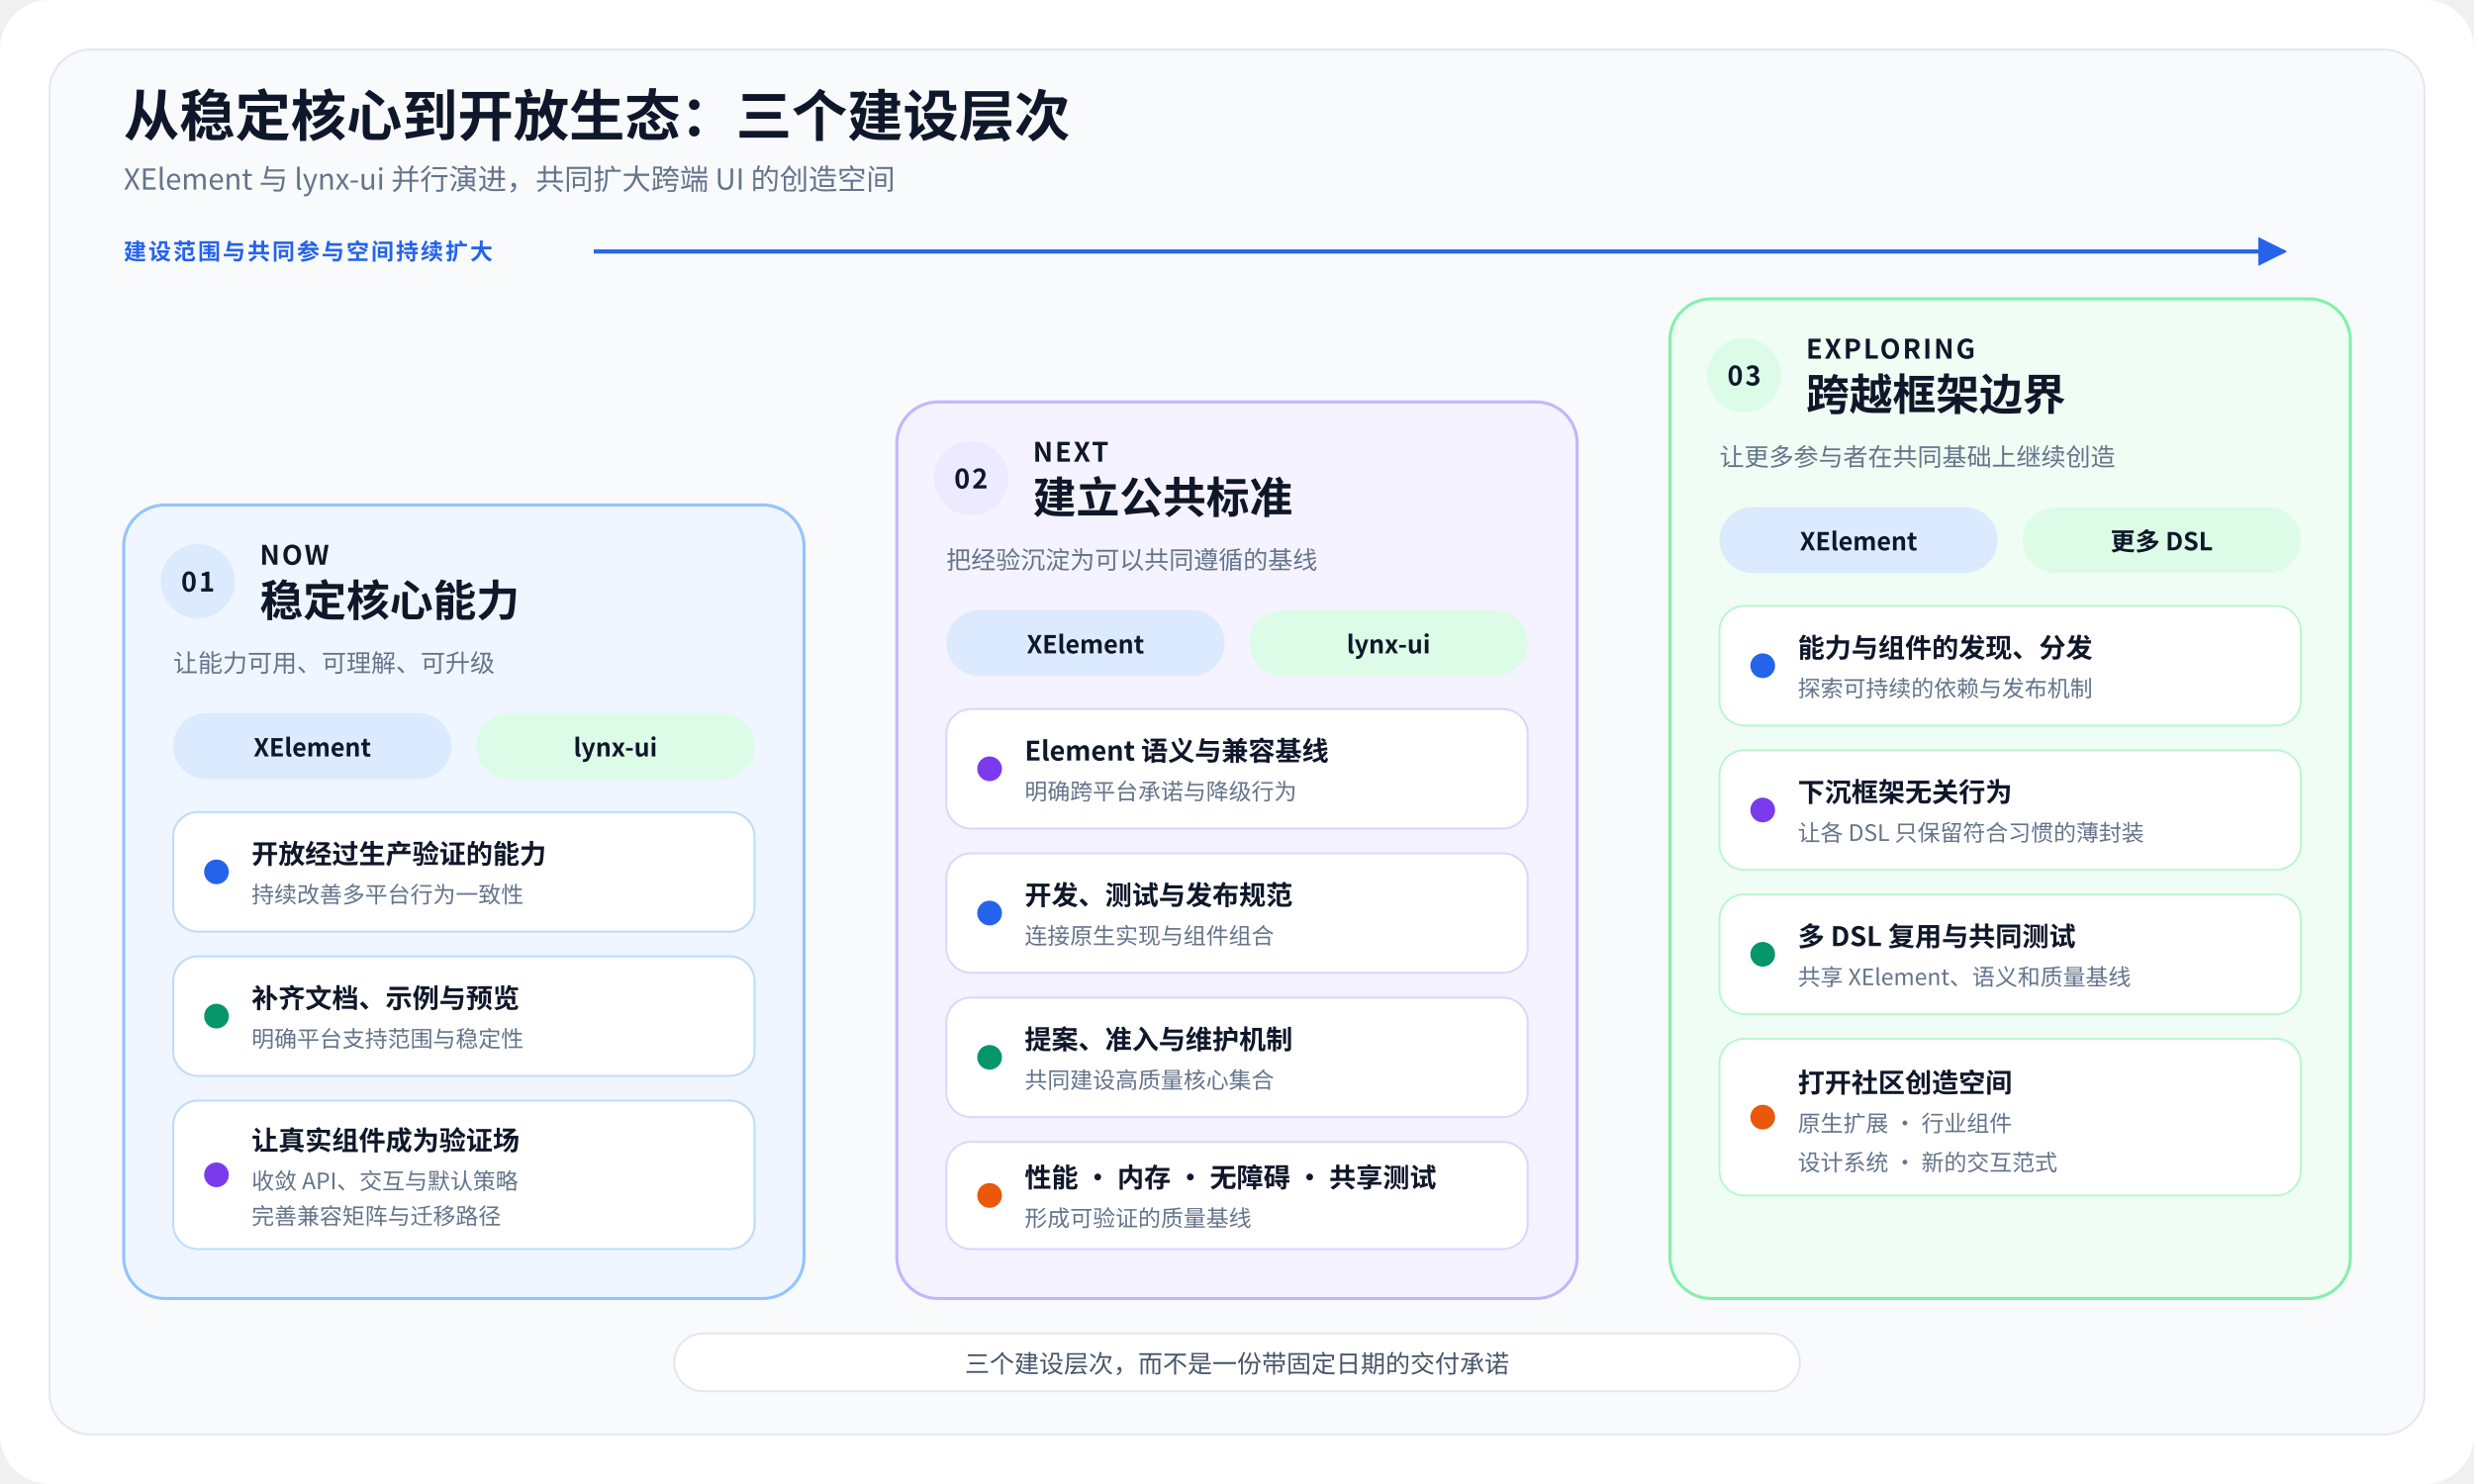
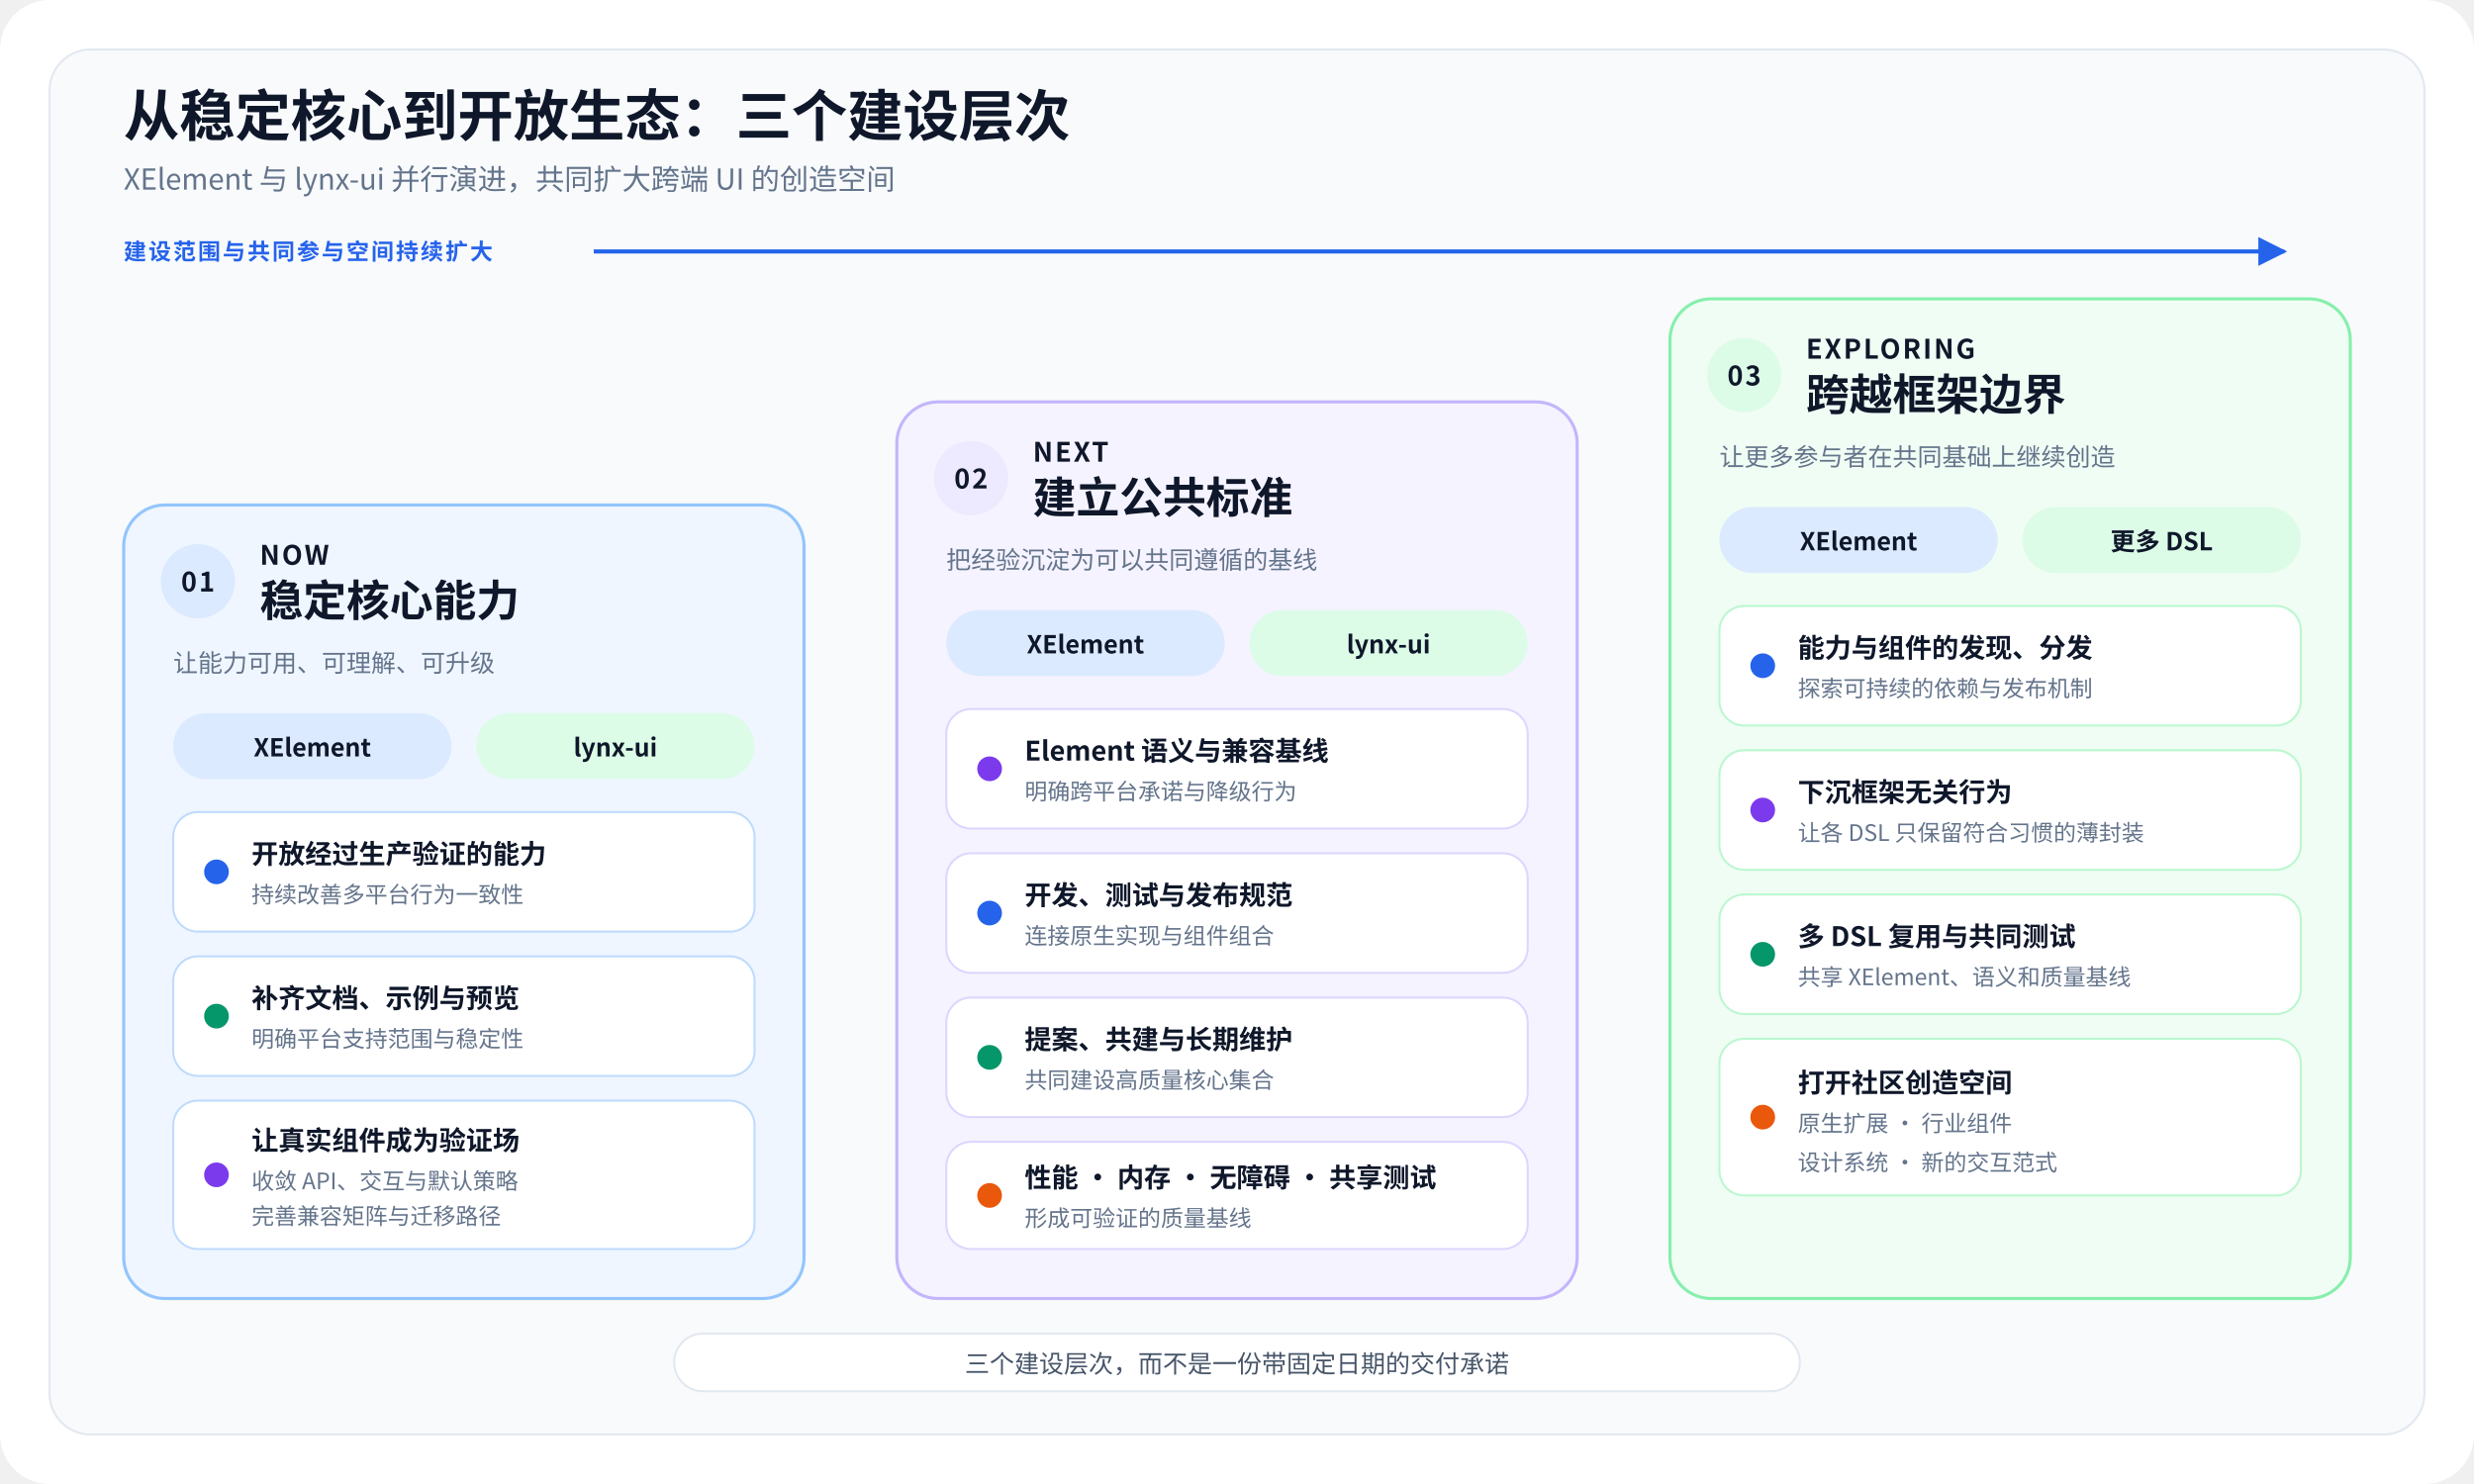
<svg xmlns="http://www.w3.org/2000/svg" width="1200" height="720" viewBox="0 0 1200 720" role="img" aria-labelledby="title desc">
  <defs>
    <marker id="arrow-blue" viewBox="0 0 10 10" refX="9" refY="5" markerWidth="10" markerHeight="7" orient="auto">
      <path d="M 0 0 L 10 5 L 0 10 z" fill="#2563eb" />
    </marker>
    <style>
      text { font-family: "PingFang SC", "Noto Sans CJK SC", "Microsoft YaHei", ui-sans-serif, sans-serif; fill: #0f172a; }
      .title { font-size: 27px; font-weight: 700; }
      .subtitle { font-size: 14px; fill: #64748b; }
      .scope { font-size: 11px; font-weight: 700; fill: #2563eb; letter-spacing: 1px; }
      .stage { font-size: 13px; font-weight: 800; letter-spacing: 1px; }
      .stage-title { font-size: 21px; font-weight: 700; }
      .stage-subtitle { font-size: 12px; fill: #64748b; }
      .track { font-size: 12px; font-weight: 700; }
      .card-title { font-size: 13px; font-weight: 700; }
      .card-subtitle { font-size: 11px; fill: #64748b; }
      .note { font-size: 12px; fill: #475569; }
    </style>
  </defs>
  <rect width="1200" height="720" rx="24" fill="#ffffff" />
  <rect x="24" y="24" width="1152" height="672" rx="20" fill="#f8fafc" stroke="#e2e8f0" />
  <text x="60" y="66" class="title">从稳定核心到开放生态：三个建设层次</text>
  <text x="60" y="92" class="subtitle">XElement 与 lynx-ui 并行演进，共同扩大跨端 UI 的创造空间</text>
  <text x="60" y="126" class="scope">建设范围与共同参与空间持续扩大</text>
  <path d="M 288 122 H 1108" fill="none" stroke="#2563eb" stroke-width="2" marker-end="url(#arrow-blue)" />
  <rect x="60" y="245" width="330" height="385" rx="20" fill="#eff6ff" stroke="#93c5fd" stroke-width="1.5" />
  <circle cx="96" cy="282" r="18" fill="#dbeafe" />
  <text x="96" y="287" text-anchor="middle" class="stage" fill="#1d4ed8">01</text>
  <text x="126" y="274" class="stage" fill="#2563eb">NOW</text>
  <text x="126" y="299" class="stage-title">稳定核心能力</text>
  <text x="84" y="326" class="stage-subtitle">让能力可用、可理解、可升级</text>
  <rect x="84" y="346" width="135" height="32" rx="16" fill="#dbeafe" />
  <text x="151.5" y="367" text-anchor="middle" class="track" fill="#1d4ed8">XElement</text>
  <rect x="231" y="346" width="135" height="32" rx="16" fill="#dcfce7" />
  <text x="298.5" y="367" text-anchor="middle" class="track" fill="#047857">lynx-ui</text>
  <rect x="84" y="394" width="282" height="58" rx="12" fill="#ffffff" stroke="#bfdbfe" />
  <circle cx="105" cy="423" r="6" fill="#2563eb" />
  <text x="122" y="419" class="card-title">开放经过生产验证的能力</text>
  <text x="122" y="438" class="card-subtitle">持续改善多平台行为一致性</text>
  <rect x="84" y="464" width="282" height="58" rx="12" fill="#ffffff" stroke="#bfdbfe" />
  <circle cx="105" cy="493" r="6" fill="#059669" />
  <text x="122" y="489" class="card-title">补齐文档、示例与预览</text>
  <text x="122" y="508" class="card-subtitle">明确平台支持范围与稳定性</text>
  <rect x="84" y="534" width="282" height="72" rx="12" fill="#ffffff" stroke="#bfdbfe" />
  <circle cx="105" cy="570" r="6" fill="#7c3aed" />
  <text x="122" y="558" class="card-title">让真实组件成为验证场</text>
  <text x="122" y="577" class="card-subtitle">收敛 API、交互与默认策略</text>
  <text x="122" y="594" class="card-subtitle">完善兼容矩阵与迁移路径</text>
  <rect x="435" y="195" width="330" height="435" rx="20" fill="#f5f3ff" stroke="#c4b5fd" stroke-width="1.5" />
  <circle cx="471" cy="232" r="18" fill="#ede9fe" />
  <text x="471" y="237" text-anchor="middle" class="stage" fill="#6d28d9">02</text>
  <text x="501" y="224" class="stage" fill="#7c3aed">NEXT</text>
  <text x="501" y="249" class="stage-title">建立公共标准</text>
  <text x="459" y="276" class="stage-subtitle">把经验沉淀为可以共同遵循的基线</text>
  <rect x="459" y="296" width="135" height="32" rx="16" fill="#dbeafe" />
  <text x="526.5" y="317" text-anchor="middle" class="track" fill="#1d4ed8">XElement</text>
  <rect x="606" y="296" width="135" height="32" rx="16" fill="#dcfce7" />
  <text x="673.5" y="317" text-anchor="middle" class="track" fill="#047857">lynx-ui</text>
  <rect x="459" y="344" width="282" height="58" rx="12" fill="#ffffff" stroke="#ddd6fe" />
  <circle cx="480" cy="373" r="6" fill="#7c3aed" />
  <text x="497" y="369" class="card-title">Element 语义与兼容基线</text>
  <text x="497" y="388" class="card-subtitle">明确跨平台承诺与降级行为</text>
  <rect x="459" y="414" width="282" height="58" rx="12" fill="#ffffff" stroke="#ddd6fe" />
  <circle cx="480" cy="443" r="6" fill="#2563eb" />
  <text x="497" y="439" class="card-title">开发、测试与发布规范</text>
  <text x="497" y="458" class="card-subtitle">连接原生实现与组件组合</text>
  <rect x="459" y="484" width="282" height="58" rx="12" fill="#ffffff" stroke="#ddd6fe" />
  <circle cx="480" cy="513" r="6" fill="#059669" />
-   <text x="497" y="509" class="card-title">提案、准入与维护机制</text>
+   <text x="497" y="509" class="card-title">提案、共建与长期维护</text>
  <text x="497" y="528" class="card-subtitle">共同建设高质量核心集合</text>
  <rect x="459" y="554" width="282" height="52" rx="12" fill="#ffffff" stroke="#ddd6fe" />
  <circle cx="480" cy="580" r="6" fill="#ea580c" />
  <text x="497" y="576" class="card-title">性能 · 内存 · 无障碍 · 共享测试</text>
  <text x="497" y="595" class="card-subtitle">形成可验证的质量基线</text>
  <rect x="810" y="145" width="330" height="485" rx="20" fill="#f0fdf4" stroke="#86efac" stroke-width="1.5" />
  <circle cx="846" cy="182" r="18" fill="#dcfce7" />
  <text x="846" y="187" text-anchor="middle" class="stage" fill="#047857">03</text>
  <text x="876" y="174" class="stage" fill="#059669">EXPLORING</text>
  <text x="876" y="199" class="stage-title">跨越框架边界</text>
  <text x="834" y="226" class="stage-subtitle">让更多参与者在共同基础上继续创造</text>
  <rect x="834" y="246" width="135" height="32" rx="16" fill="#dbeafe" />
  <text x="901.5" y="267" text-anchor="middle" class="track" fill="#1d4ed8">XElement</text>
  <rect x="981" y="246" width="135" height="32" rx="16" fill="#dcfce7" />
  <text x="1048.5" y="267" text-anchor="middle" class="track" fill="#047857">更多 DSL</text>
  <rect x="834" y="294" width="282" height="58" rx="12" fill="#ffffff" stroke="#bbf7d0" />
  <circle cx="855" cy="323" r="6" fill="#2563eb" />
  <text x="872" y="319" class="card-title">能力与组件的发现、分发</text>
  <text x="872" y="338" class="card-subtitle">探索可持续的依赖与发布机制</text>
  <rect x="834" y="364" width="282" height="58" rx="12" fill="#ffffff" stroke="#bbf7d0" />
  <circle cx="855" cy="393" r="6" fill="#7c3aed" />
  <text x="872" y="389" class="card-title">下沉框架无关行为</text>
  <text x="872" y="408" class="card-subtitle">让各 DSL 只保留符合习惯的薄封装</text>
  <rect x="834" y="434" width="282" height="58" rx="12" fill="#ffffff" stroke="#bbf7d0" />
  <circle cx="855" cy="463" r="6" fill="#059669" />
  <text x="872" y="459" class="card-title">多 DSL 复用与共同测试</text>
  <text x="872" y="478" class="card-subtitle">共享 XElement、语义和质量基线</text>
  <rect x="834" y="504" width="282" height="76" rx="12" fill="#ffffff" stroke="#bbf7d0" />
  <circle cx="855" cy="542" r="6" fill="#ea580c" />
  <text x="872" y="530" class="card-title">打开社区创造空间</text>
  <text x="872" y="549" class="card-subtitle">原生扩展 · 行业组件</text>
  <text x="872" y="568" class="card-subtitle">设计系统 · 新的交互范式</text>
  <rect x="327" y="647" width="546" height="28" rx="14" fill="#ffffff" stroke="#e2e8f0" />
  <text x="600" y="666" text-anchor="middle" class="note">三个建设层次，而不是一份带固定日期的交付承诺</text>
</svg>
